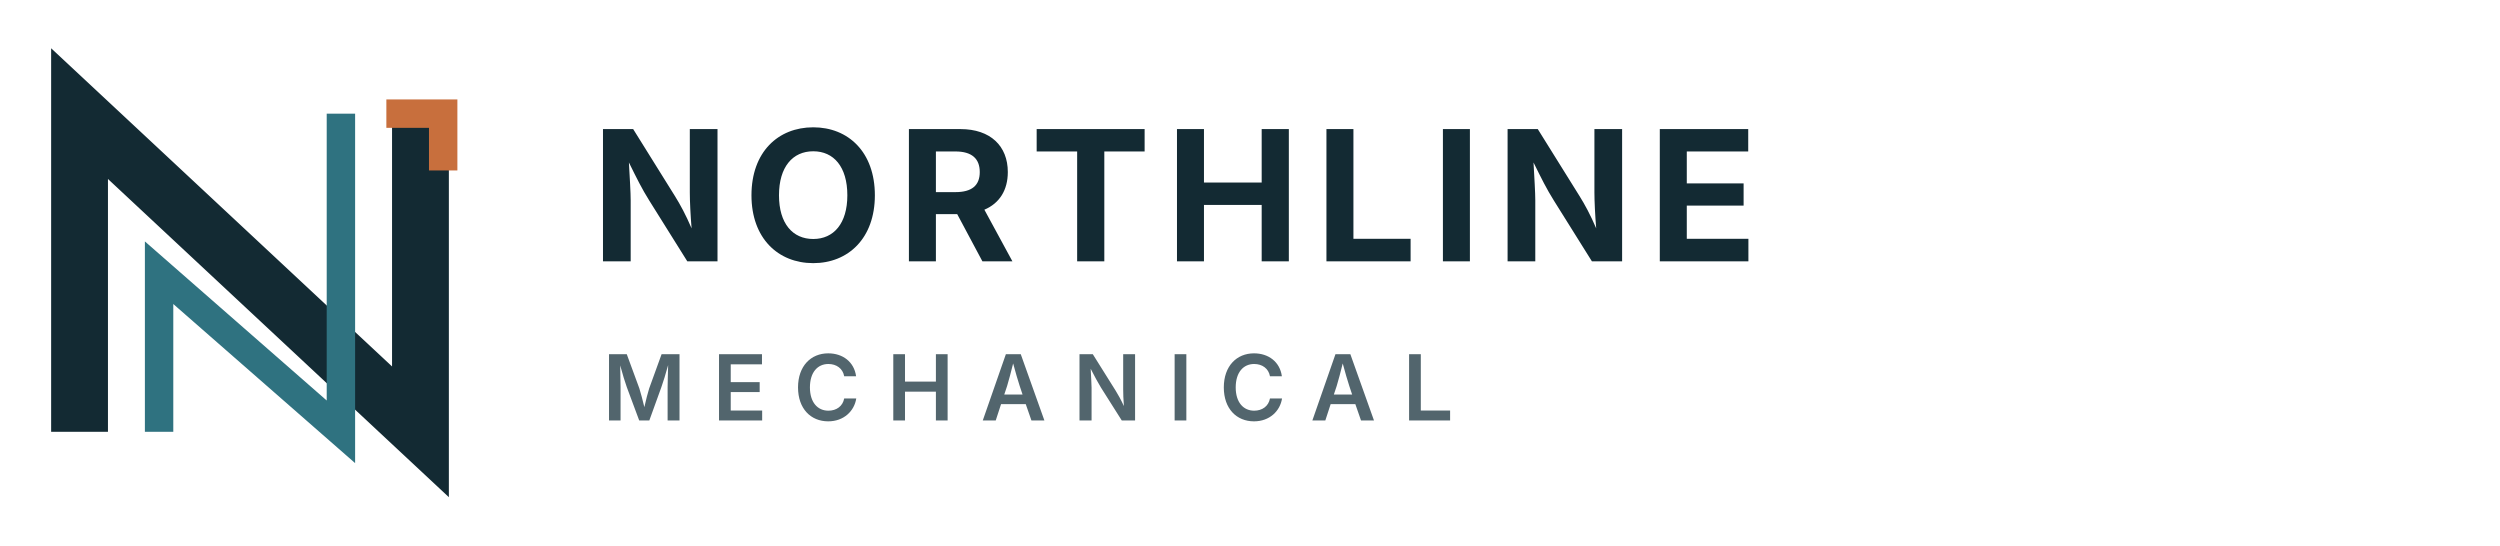
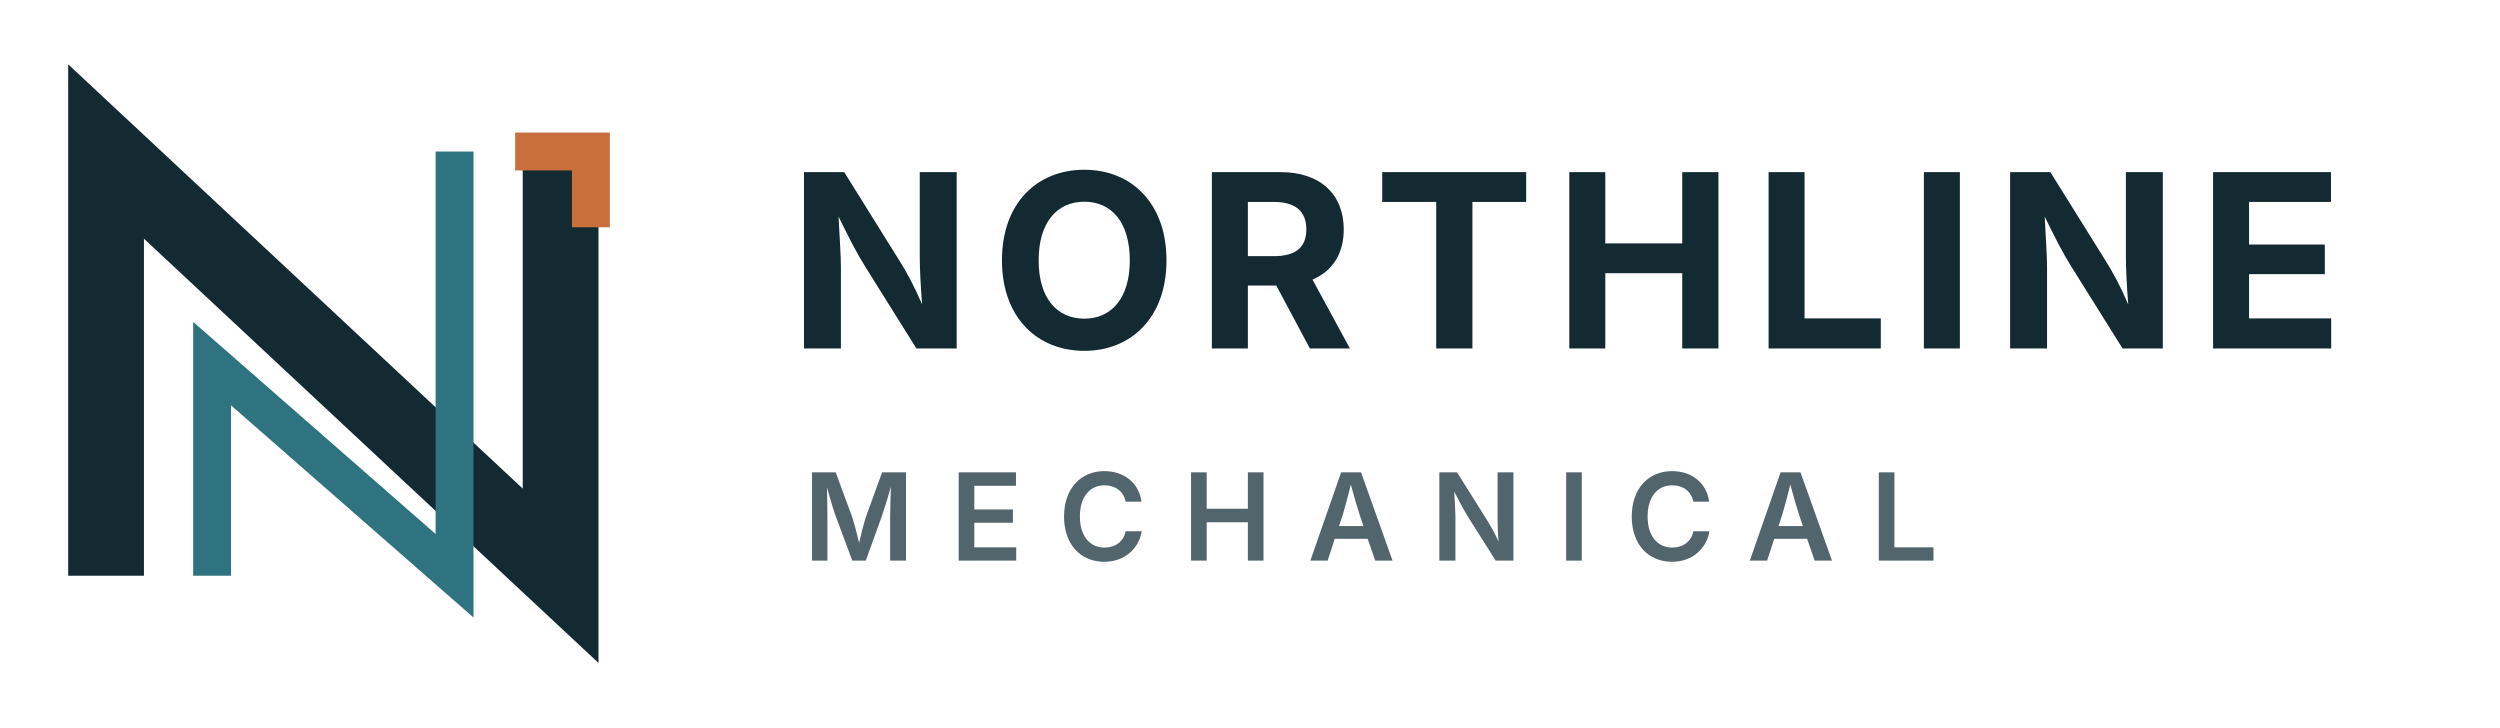
- <svg xmlns="http://www.w3.org/2000/svg" viewBox="0 0 220 48" role="img" aria-label="Northline Mechanical">
+ <svg xmlns="http://www.w3.org/2000/svg" viewBox="0 0 165 48" role="img" aria-label="Northline Mechanical">
  <g transform="translate(0 0)">
    <path d="M7 38V10l30 28V10" fill="none" stroke="#132A33" stroke-width="5" />
    <path d="M14 38V24l16 14V10" fill="none" stroke="#2F7280" stroke-width="2.5" />
    <path d="M34 10h5v5" fill="none" stroke="#C86F3D" stroke-width="2.5" />
  </g>
  <text x="52" y="23" fill="#132A33" font-family="-apple-system,BlinkMacSystemFont,'Segoe UI',sans-serif" font-size="16" font-weight="700" letter-spacing="1.2">NORTHLINE</text>
  <text x="53" y="37" fill="#52656D" font-family="-apple-system,BlinkMacSystemFont,'Segoe UI',sans-serif" font-size="8" font-weight="600" letter-spacing="2.3">MECHANICAL</text>
</svg>
